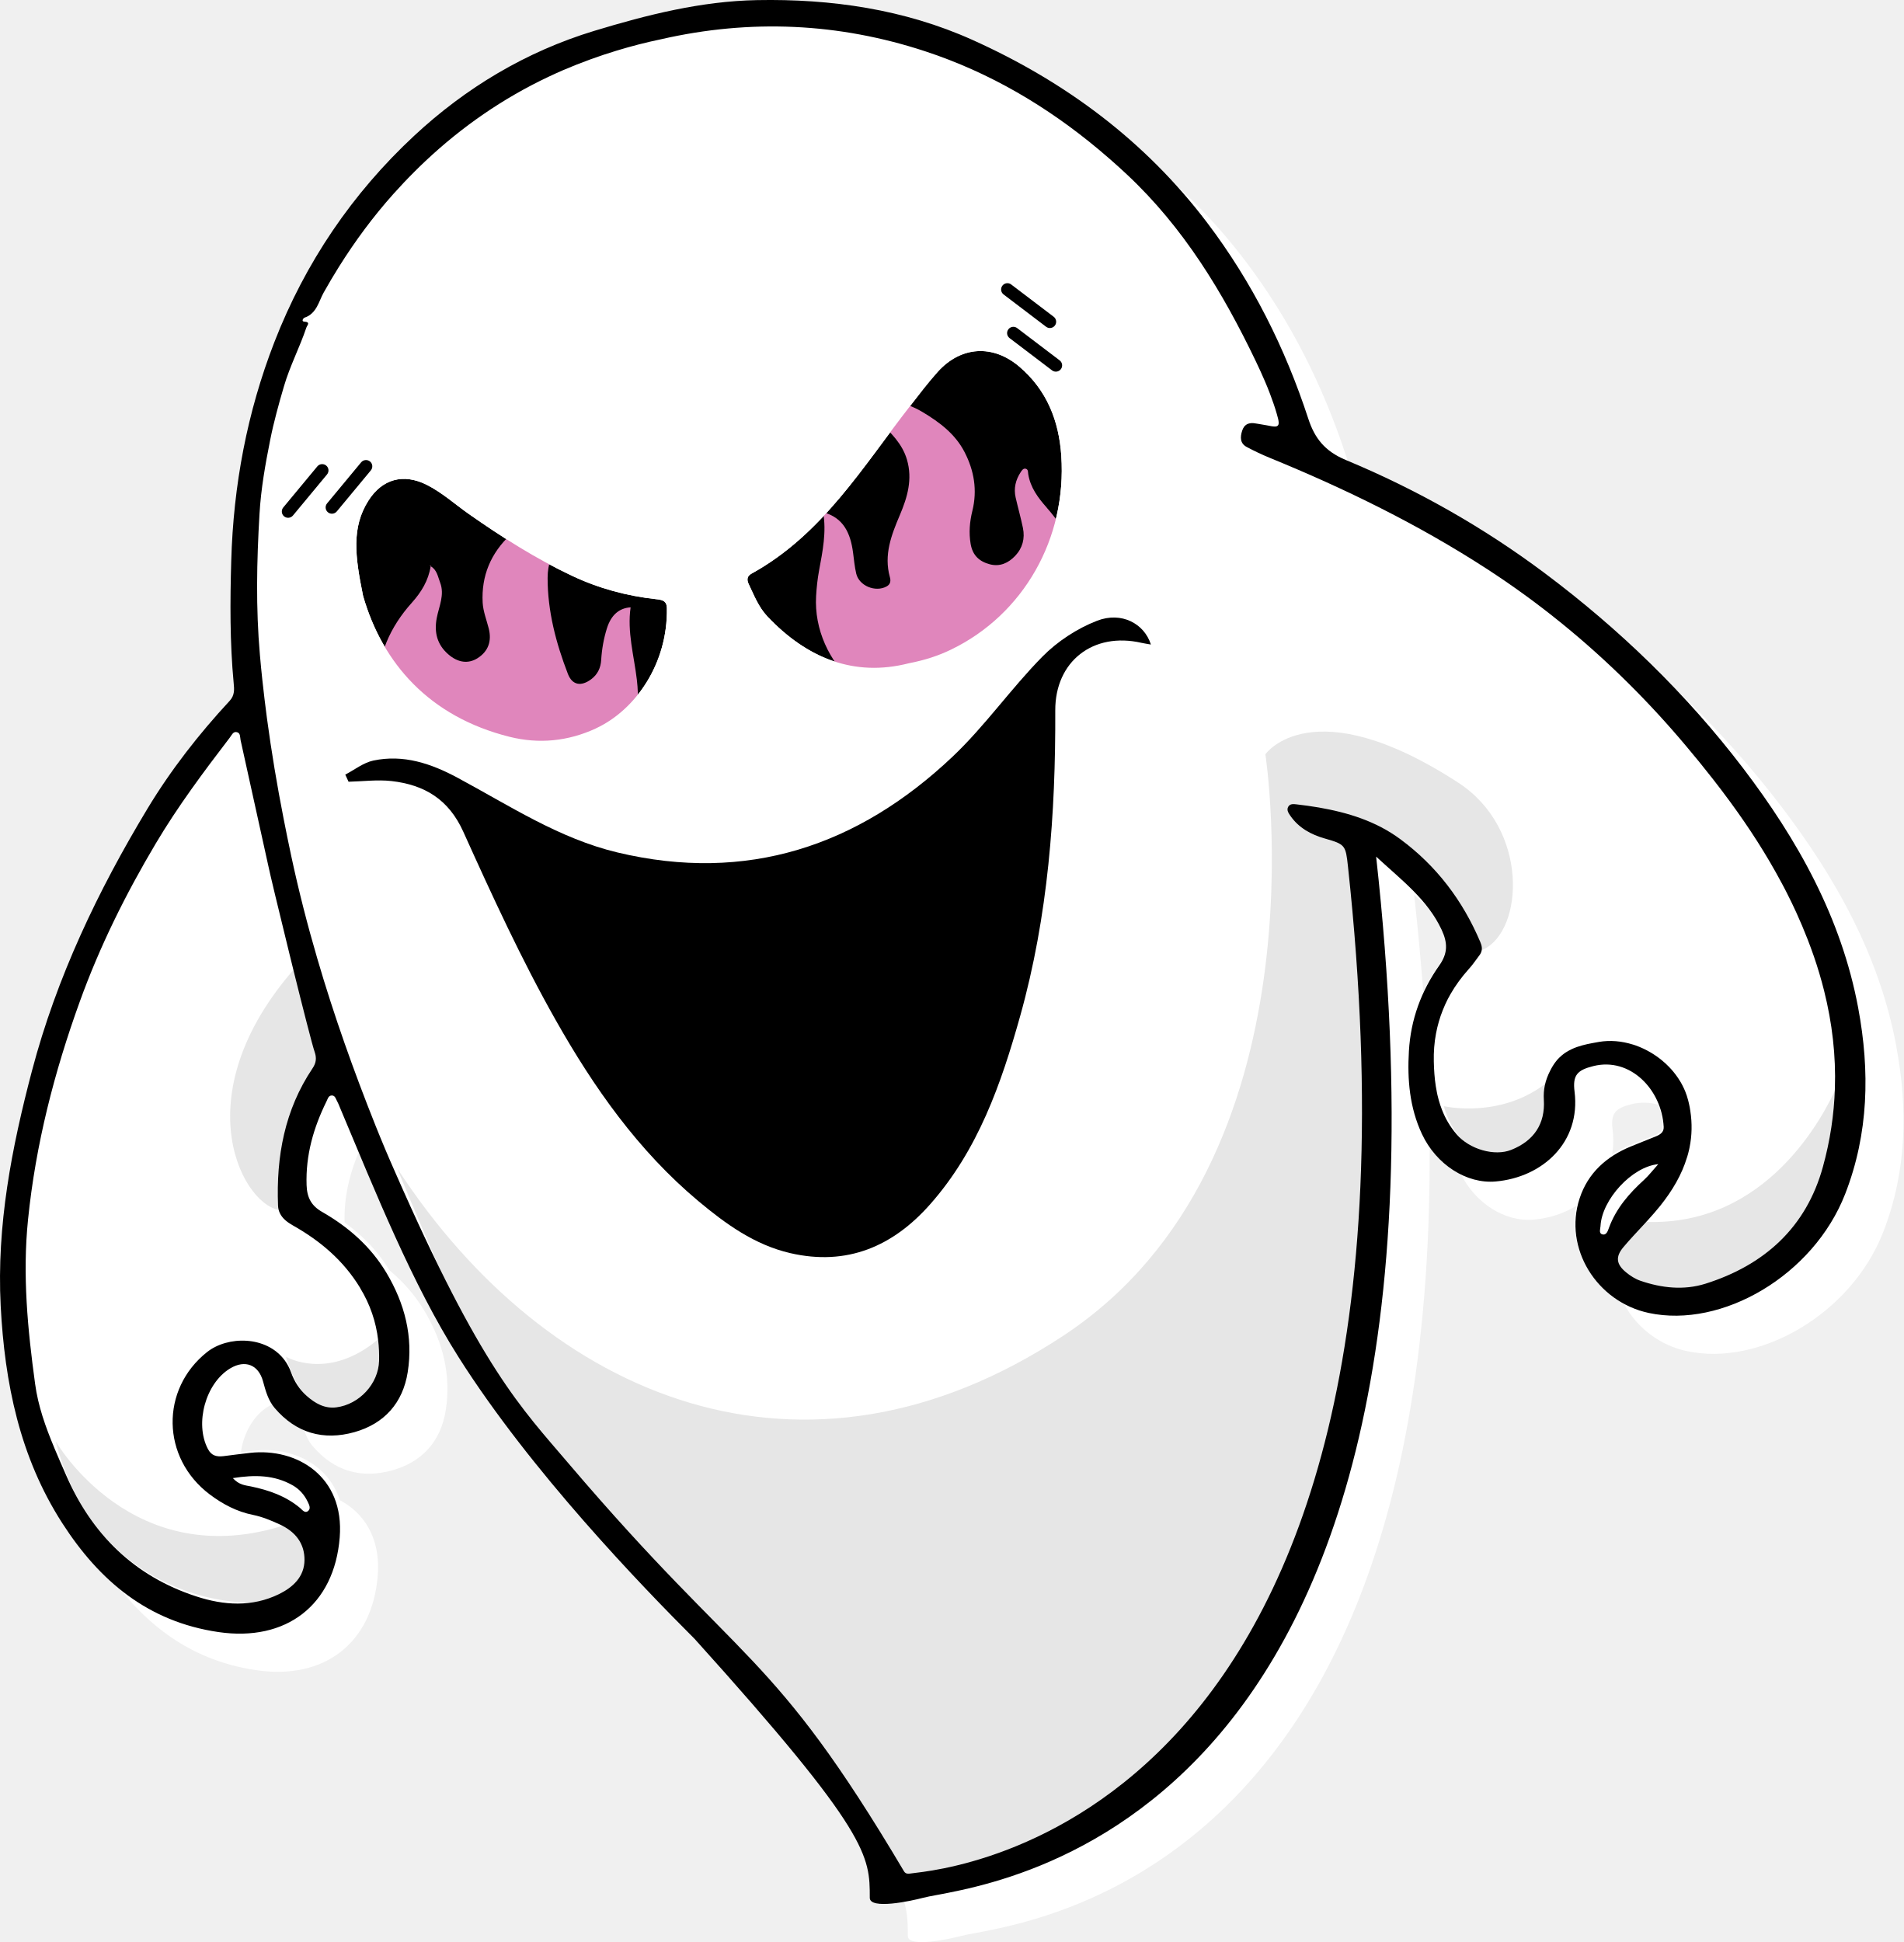
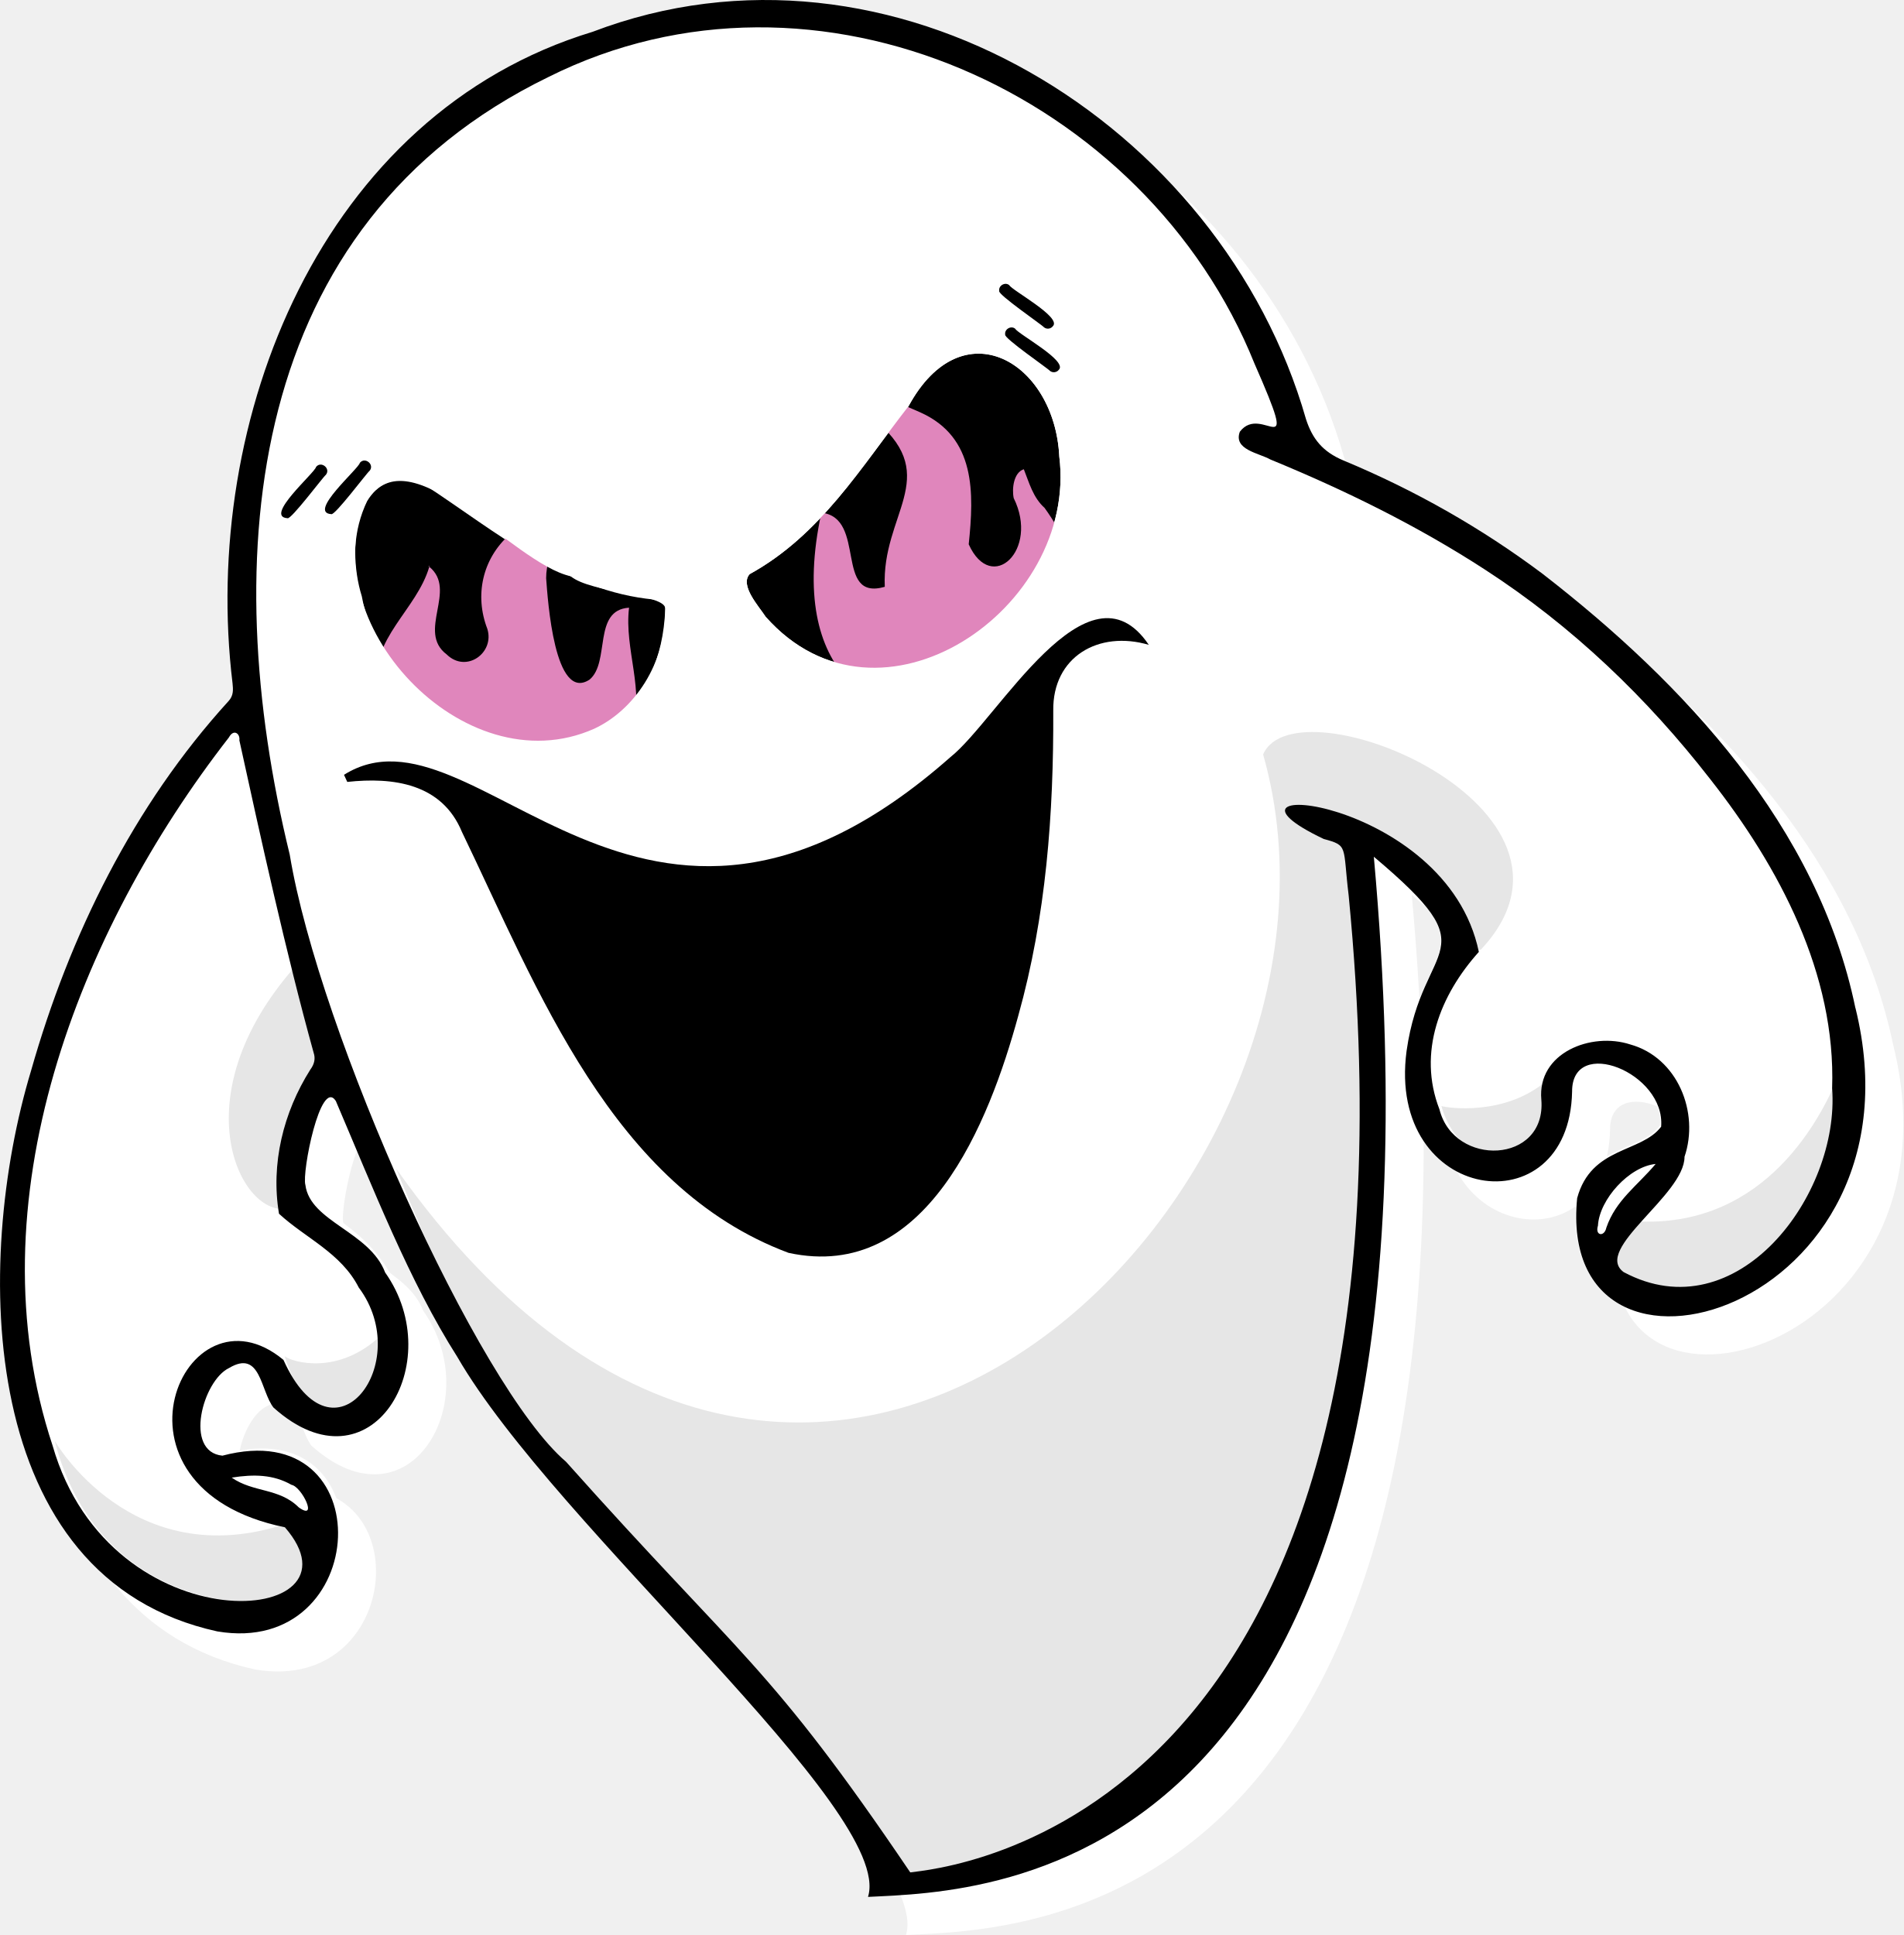
- <svg xmlns="http://www.w3.org/2000/svg" id="Layer_2" data-name="Layer 2" viewBox="0 0 500 510.11">
+ <svg xmlns="http://www.w3.org/2000/svg" id="Layer_2" viewBox="0 0 500.43 508.77">
  <defs>
    <style>
-       .cls-1 {
-         fill: #e6e6e6;
-       }
- 
-       .cls-1, .cls-2, .cls-3, .cls-4 {
-         stroke-width: 0px;
-       }
- 
-       .cls-3 {
-         fill: #fff;
-       }
- 
-       .cls-4 {
-         fill: #e086bc;
-       }
-     </style>
+ .cls-1 {
+ fill: #e086bc;
+ }
+ .cls-2 {
+ fill: #fff;
+ }
+ .cls-3 {
+ fill: #e6e6e6;
+ }
+ </style>
  </defs>
-   <g id="Layer_1-2" data-name="Layer 1">
-     <path class="cls-3" d="m498.09,274.79c-4.42-23.69-15.9-44.19-30.3-63.08-14.85-19.47-32.34-36.39-51.97-51.1-16.2-12.14-33.72-22.04-52.34-29.79-5.51-2.3-8.18-5.74-9.84-10.84-6.08-18.59-14.72-35.85-26.57-51.49-16.31-21.52-37.33-37.09-61.69-48.03-17.85-8.01-37.01-10.79-56.55-10.41-14.69.28-28.82,3.85-42.79,8.09-17.9,5.45-33.68,14.91-47.25,27.54-16.29,15.16-28.6,33.31-36.71,54.17-7.18,18.48-10.78,37.67-11.34,57.46-.31,10.73-.37,21.46.64,32.17.16,1.59.29,3.17-1.05,4.62-8.09,8.73-15.41,18.1-21.55,28.26-13.06,21.65-23.89,44.32-30.38,68.92-5.35,20.26-9.31,40.62-8.23,61.73,1.05,20.3,4.99,39.72,16.19,57.12,9.76,15.15,22.45,25.88,41.02,28.59,17.78,2.6,30.43-7.07,31.84-24.86,1.28-16.1-11.33-23.54-23.44-22.22-2.37.25-4.72.58-7.08.87-1.74.2-3.15-.05-4.11-1.9-3.5-6.69-.61-17.28,5.88-21.16,3.89-2.33,7.41-.96,8.6,3.38.68,2.5,1.35,5.02,3.07,7.04,5.62,6.59,12.81,8.62,20.96,6.33,7.82-2.21,12.7-7.65,13.98-15.74,1.48-9.35-.78-18.04-5.59-26.11-4.13-6.92-9.99-12.04-16.9-16-2.77-1.58-3.96-3.7-4.07-7.02-.27-7.89,1.82-15.1,5.25-22.05.31-.61.47-1.49,1.36-1.51.9-.02,1.05.88,1.39,1.48.35.63.6,1.31.88,1.98,9.25,22,18.83,46.01,31.05,65.29,19,30,48,60,62,74,46,51,46,57,46,68,0,3.19,10.9.83,14,0,13.07-3.5,148-12,119-273.49,6.8,6.27,13.48,11.28,17.18,19.17,1.63,3.49,1.68,6.18-.59,9.41-4.73,6.69-7.5,14.2-7.98,22.48-.45,7.54.19,14.89,3.42,21.8,3.79,8.08,11.75,13.15,19.38,12.47,12.33-1.09,22.37-10.3,20.71-23.59-.54-4.32.68-5.66,4.94-6.72,9.67-2.42,17.95,6.16,18.47,15.97.08,1.36-.89,2.01-1.99,2.47-2.2.9-4.4,1.75-6.6,2.66-6.44,2.63-11.31,6.99-13.49,13.65-4.3,13.06,4.46,27.17,18.17,30.1,19.2,4.11,43.22-9.82,51.58-31.26,6.19-15.89,6.51-32.31,3.43-48.81Z" />
-     <g>
-       <path class="cls-3" d="m487.57,264.66c-4.4-23.6-15.84-44.03-30.19-62.84-14.8-19.4-32.22-36.25-51.77-50.9-16.14-12.09-33.6-21.96-52.15-29.68-5.49-2.29-8.15-5.72-9.8-10.8-6.06-18.52-14.66-35.72-26.47-51.3-16.25-21.44-37.19-36.95-61.46-47.85C237.96,3.31,218.86.54,199.41.91c-14.63.28-28.71,3.83-42.62,8.06-17.83,5.43-33.55,14.85-47.07,27.43-16.23,15.1-28.49,33.18-36.57,53.96-7.15,18.41-10.74,37.53-11.3,57.24-.31,10.69-.37,21.38.64,32.05.16,1.59.29,3.16-1.05,4.6-8.06,8.69-15.35,18.03-21.46,28.15-13.01,21.57-23.79,44.15-30.26,68.66-5.33,20.18-9.28,40.46-8.2,61.5,1.05,20.22,4.97,39.57,16.12,56.9,9.72,15.09,22.36,25.78,40.86,28.48,17.71,2.59,30.32-7.04,31.72-24.77,1.27-16.04-11.29-23.45-23.35-22.13-2.36.25-4.7.58-7.05.87-1.74.2-3.14-.05-4.1-1.89-3.49-6.67-.61-17.21,5.86-21.08,3.88-2.32,7.38-.96,8.57,3.36.68,2.49,1.35,5.01,3.06,7.01,5.6,6.56,12.76,8.59,20.88,6.3,7.79-2.2,12.65-7.62,13.93-15.68,1.47-9.31-.77-17.97-5.57-26.01-4.12-6.9-9.95-12-16.84-15.94-2.76-1.58-3.95-3.69-4.05-6.99-.27-7.86,1.81-15.04,5.23-21.97.31-.61.47-1.48,1.36-1.5.9-.02,1.05.88,1.39,1.47.34.63.6,1.31.88,1.97,9.22,21.91,18.93,43.5,31.6,63.78,18.55,29.69,7.94,16.09,34.8,39.01,66.68,56.91,68.66,78.73,74.71,91.38,1.23,2.58-1.56,5.33-.66,8.13.96,3.03,2.72,4.22,5.85,3.56,2.91-.62,5.71-1.79,8.63-2.34,12.06-2.3,129.71-21.76,116.09-269.47,6.77,6.25,13.43,11.23,17.12,19.09,1.62,3.48,1.67,6.15-.59,9.37-4.71,6.67-7.47,14.15-7.95,22.39-.45,7.51.19,14.83,3.41,21.71,3.77,8.05,11.7,13.1,19.31,12.42,12.28-1.09,22.29-10.26,20.63-23.5-.53-4.31.68-5.64,4.92-6.7,9.64-2.41,17.88,6.13,18.4,15.91.08,1.36-.89,2.01-1.99,2.46-2.19.9-4.38,1.75-6.57,2.65-6.42,2.62-11.26,6.96-13.44,13.6-4.28,13.01,4.44,27.07,18.1,29.98,19.12,4.1,43.05-9.78,51.38-31.14,6.17-15.83,6.49-32.19,3.42-48.62Z" />
-       <path class="cls-3" d="m175.17,159.77c.26,14.61-8.28,26.79-18.68,31.59-7.31,3.38-14.97,4.12-22.69,2.18-21.09-5.29-33.36-19.37-38.43-37.01-2.14-10.46-3.07-18,1.42-25.05,3.6-5.65,9.14-7.19,15.25-4.15,4.09,2.04,7.47,5.15,11.19,7.75,8.65,6.05,17.51,11.7,27.08,16.2,6.98,3.29,14.33,5.27,21.98,6.11,1.59.17,2.85.37,2.88,2.39Z" />
-       <path class="cls-3" d="m267.77,96.33c7.15,6.11,10.37,14.1,11,23.39,1.47,21.63-9.88,41.71-28.96,50.92-3.26,1.58-6.68,2.74-11.16,3.62-14.26,3.63-26.67-1.3-37.09-12.34-2.3-2.44-3.51-5.57-4.92-8.54-.52-1.1-.37-2.06.73-2.66,18.64-10.25,29.25-28.09,41.76-44.14,2.34-3.01,4.65-6.07,7.2-8.9,6.07-6.75,14.5-7.28,21.45-1.33Z" />
-       <path class="cls-2" d="m278.76,119.71c1.47,21.63-9.88,41.71-28.96,50.92-3.26,1.58-6.68,2.74-11.16,3.62-14.26,3.63-26.67-1.3-37.09-12.34-2.3-2.44-3.51-5.57-4.92-8.54-.52-1.1-.37-2.06.73-2.66,18.64-10.25,29.25-28.09,41.76-44.14,2.34-3.01,4.65-6.07,7.2-8.9,6.07-6.75,14.5-7.28,21.45-1.33,7.15,6.11,10.37,14.1,11,23.39Z" />
-       <path class="cls-2" d="m175.17,159.77c.26,14.61-8.28,26.79-18.68,31.59-7.31,3.38-14.97,4.12-22.69,2.18-21.09-5.29-33.36-19.37-38.43-37.01-2.14-10.46-3.07-18,1.42-25.05,3.6-5.65,9.14-7.19,15.25-4.15,4.09,2.04,7.47,5.15,11.19,7.75,8.65,6.05,17.51,11.7,27.08,16.2,6.98,3.29,14.33,5.27,21.98,6.11,1.59.17,2.85.37,2.88,2.39Z" />
+   <g id="Layer_2-2" data-name="Layer_2">
+     <g id="Layer_1-2">
+       <path class="cls-2" d="M497.85,275.04c-9.83-47.64-44.9-85.24-82.27-114.18-16.2-12.14-33.72-22.04-52.34-29.79-5.51-2.3-8.18-5.74-9.84-10.84C331.15,42.37,244.13-11.5,165.8,18.39c-71.35,21.68-103.11,101.9-94.66,171.34.16,1.59.29,3.17-1.05,4.62-25.01,27.44-41.82,61.58-51.93,97.18-15.21,50.28-14.49,133.58,48.98,147.44,40.59,6.85,43.53-57.39,1.32-46.21-10.22-1.01-5.16-19.78,1.77-23.06,8.31-4.94,8.2,5.98,11.67,10.42,25.65,22.99,46.12-11.85,29.35-35.52-4.07-10.76-19.74-13.34-20.97-23.02-.98-3.18,3.97-28.3,8-22.08,9.65,22.55,19.29,47.41,31.93,67.27,25.83,44.73,115.08,119.4,108,142,31.31-1.55,157.44-2.34,133-273.49,31.03,26.12,12.81,21.45,8.61,51.06-5.35,40.05,42.8,46.86,43.52,10.68-.07-14.76,24.59-4.98,23.41,9.25-5.28,6.95-18.39,5.15-22.08,18.78-5.83,58.74,92.79,29.84,73.19-50.01Z" />
      <g>
-         <path class="cls-4" d="m113.11,148.77l.03-.02c1.65.94,1.87,2.73,2.46,4.26,1.25,3.25-.31,6.28-.89,9.36-.7,3.74.1,6.92,2.99,9.46,2.58,2.27,5.31,2.6,7.75,1.05,2.78-1.77,3.77-4.44,2.92-7.81-.57-2.24-1.46-4.47-1.59-6.74-.39-7.07,2.15-13.07,7.35-17.92,6.56-6.11,14.94-8.56,23.09-11.47,2.02-.72,2.34.24,1.7,1.95-.95,2.54-3.08,3.95-5.15,5.38-5.49,3.79-9.91,8.37-9.93,15.5-.02,8.75,2.2,17.13,5.32,25.23,1.15,3.01,3.5,3.37,6.11,1.43,1.69-1.26,2.52-2.99,2.64-5.08.17-2.83.66-5.62,1.51-8.32,1.1-3.5,3.22-5.31,6.22-5.5-.94,6.47.9,12.71,1.64,19.03.55,4.66.32,9.21-.94,13.71-3.27,11.65-16.98,19.11-26.62,20.52-.96.14-1.89.04-2.53-.85-7.19,1.63-13.92.98-19.75-4.03-1.09.12-2.03-.31-2.9-.89-9.46-6.23-15.08-14.86-15.29-26.3-.15-8.55,3.23-16.07,8.93-22.41,2.51-2.8,4.34-5.82,4.94-9.55Z" />
-         <polygon class="cls-4" points="93.82 129.45 93.77 129.53 93.68 129.41 93.82 129.45" />
-         <path class="cls-4" d="m112.89,148.68c.07-.06.15-.12.22-.18l.03.24s-.03.02-.03.02c-.07-.03-.15-.06-.22-.08Z" />
+         <path class="cls-2" d="M487.33,264.91c-9.78-47.46-44.74-84.91-81.96-113.74-16.14-12.09-33.6-21.96-52.15-29.68-5.49-2.29-8.15-5.72-9.8-10.8C321.26,33.14,234.57-20.56,156.55,9.22,85.47,30.82,53.83,110.73,62.26,179.9c.16,1.59.29,3.16-1.05,4.6-24.92,27.34-41.64,61.35-51.72,96.81-15.15,50.07-14.44,133.07,48.78,146.88,40.43,6.83,43.37-57.18,1.32-46.03-10.19-1-5.14-19.7,1.76-22.97,8.28-4.92,8.17,5.95,11.63,10.37,25.55,22.9,45.95-11.82,29.24-35.39-12.82-20.91-32.04-11.88-14.3-46.4,20.64,39.3,30.68,79.46,68.67,106.23,70.14,64.22,71.29,73.72,74.06,99.51,30.62,4.54,138.88-11.19,130.56-268.25,30.91,26.01,12.78,21.35,8.58,50.85-5.33,39.91,42.66,46.66,43.36,10.63-.06-14.71,24.5-4.97,23.32,9.21-5.26,6.93-18.31,5.12-22,18.71-5.81,58.56,92.46,29.64,72.9-49.78l-.02.03Z" />
+         <path class="cls-2" d="M174.93,160.02c-2.22,54.15-72.66,36.76-79.8-3.24-4.45-14.32-.8-36.15,16.67-29.2,18.71,12.26,37.04,27.95,60.25,30.06,1.59.17,2.85.37,2.88,2.39h0Z" />
+         <path class="cls-2" d="M267.53,96.58c42.28,43.61-40.26,116.31-71.13,57.05-.52-1.1-.37-2.06.73-2.66,18.64-10.25,29.25-28.09,41.76-44.14,6.35-9.88,17.48-20.42,28.65-10.23v-.02Z" />
+         <path d="M278.52,119.96c5.03,39.99-47.32,76.02-77.21,42.2-1.82-2.8-6.87-8.25-4.19-11.2,18.64-10.25,29.25-28.09,41.76-44.14,14.1-25.99,38.38-11.77,39.65,13.16v-.02Z" />
+         <path d="M174.93,160.02c-2.22,54.15-72.66,36.76-79.8-3.24-4.45-14.32-.8-36.15,16.67-29.2,18.71,12.26,37.04,27.95,60.25,30.06,1.59.17,2.85.37,2.88,2.39h0Z" />
+         <g>
+           <path class="cls-1" d="M112.87,149.02c7.51,6.12-3.39,17.04,4.59,23.06,5.12,5.01,12.67-.41,10.67-6.76-3.38-8.75-1.3-18.35,5.76-24.66,4.27-5.64,37.88-19.44,19.64-4.14-5.49,3.79-9.91,8.37-9.93,15.5.42,5.68,2.19,32.76,11.43,26.66,5.47-4.59.75-18.29,10.37-18.9-1.32,11.02,4.29,21.87.7,32.74-3.47,11.43-19.16,22.3-29.15,19.67-18.19,3.99-38.04-12.5-37.94-31.22-1.58-13.2,10.56-20.61,13.87-31.96h-.01Z" />
+           <polygon class="cls-1" points="93.58 129.7 93.53 129.78 93.44 129.66 93.58 129.7" />
+           <path class="cls-1" d="M112.65,148.93c.07-.06.15-.12.22-.18.06.25.01.29-.22.18h0Z" />
+         </g>
+         <g>
+           <path class="cls-1" d="M274.7,133.58c-3.1-2.75-4.11-6.73-5.5-10.2-2.66.83-3.18,5.1-2.66,7.59,6.78,13.68-5.84,25.44-11.83,12.14,1.4-13.46,1.91-28.13-12.72-34.68-7.3-3.19-26.04-11.57-11.22,2.62,16.67,14.55,1.02,24.22,1.87,43.24-13.42,3.87-4.64-18.16-16.67-19.49-18.62,86.19,98.49,53.84,58.72-1.21h.01Z" />
+           <path class="cls-1" d="M215.96,134.75v-.03s-.19.05-.19.05h.21v-.06s0,.04-.02.04Z" />
+         </g>
+         <path class="cls-2" d="M100.09,352.65c-12.23,10.75-22.71,6.21-24.57,5.27-26.32-21.69-49.87,34,.12,43.85-40.68,13.56-60.89-21.78-60.89-21.78.07.28.14.56.22.85-21.38-64.03,6.52-138.43,48-187.92,5.79,19.65,8.51,39.34,14.86,62.52-49.52,67.95,16.71,56.56,22.27,97.22h-.01Z" />
+         <path class="cls-2" d="M475.58,247.26c-16.98-40.23-48.44-73.34-84.41-97.39-17.91-11.6-37.01-20.94-56.74-29.02-2.1-.85-4.16-1.82-6.16-2.89-4.47-3.7.94-7.9,5.24-5.69,13.43,1.72-29.19-62.9-36.74-65.9C229.54-19.71,123.3,2.86,80.82,83.99c-16.64,47.86-15.22,89.51-3.53,141.5,11.88,97.1,100.74,194.36,202.14,126.75,105.23-74.07,1.52-201.45,103.68-145.25,18.69,12.14,17.19,38.71,6.67,43.78-10.28,11.15-16,26.39-10.31,41.23,31.8,4.21,21.97-15.03,41.26-17.72,28.59-2.33,30.23,33.58,11.7,48.07,31.68,1.14,46.63-27.54,50.3-35.89.46-13.23-2.18-26.31-7.15-39.2ZM156.25,191.6c-34.57,15.41-74.58-28.9-59.7-59.88,11.08-18.24,38.27,16.51,53.51,19.79,5.3,4.46,24.84,4.67,24.86,8.49.27,14.61-8.3,26.78-18.67,31.6ZM278.52,119.96c5.03,40-47.31,76-77.21,42.19-1.81-2.79-6.87-8.26-4.19-11.21,18.65-10.25,29.25-28.08,41.76-44.13,14.09-26,38.39-11.78,39.64,13.15Z" />
+         <g>
+           <path d="M75.59,136.25c-6.26-.4,7.25-11.96,7.52-13.49,1.34-1.66,3.95.46,2.55,2.11-.63.42-9.19,11.89-10.07,11.38Z" />
+           <path d="M87.1,135.18c-6.26-.4,7.25-11.96,7.52-13.49,1.34-1.66,3.95.46,2.55,2.11-.63.42-9.19,11.89-10.07,11.38Z" />
+         </g>
+         <path d="M91.31,205.59c12.01-1.3,24.87.37,30.14,13.13,19.94,41.33,39.48,93.36,85.88,110.69,36.19,7.89,52.78-34.41,60.4-62.3,7.35-26.26,9.32-53.15,9.21-80.25-.21-14.18,11.94-21.19,25.12-17.31-16.03-23.78-39.74,19.66-52.16,29.52-81.56,72.07-124.89-17.09-159.45,4.65.28.62.58,1.24.86,1.87Z" />
+         <g>
+           <path d="M262.73,76.51c-.24-1.39,1.52-2.45,2.63-1.54.74,1.4,13.87,8.43,11.48,10.79-.55.73-1.59.87-2.31.32-.45-.6-12.26-8.68-11.8-9.57Z" />
+           <path d="M264.3,87.97c-.24-1.39,1.52-2.45,2.63-1.54.74,1.4,13.87,8.43,11.48,10.79-.55.72-1.59.87-2.31.32-.45-.6-12.26-8.68-11.8-9.57Z" />
+         </g>
+         <g>
+           <path class="cls-3" d="M93.73,370.23s-12.25,7.78-18.87-13.61c0,0,.1.06.29.15,1.57,1.2,13.75,5.16,25.13-5.76,5.22,12.18-6.55,19.22-6.55,19.22Z" />
+           <g>
+             <path class="cls-3" d="M86.08,277.97s-11.52,13.97-10.28,39.72c-12.22,2.87-28.82-28.72,1.66-63.4.39-.45.8-.9,1.21-1.35-.01,0,7.45,25.03,7.41,25.03Z" />
+             <path class="cls-3" d="M71.12,420.92c-14.61,1.99-46.68-4.58-56.51-41.23-.08-.28-.15-.56-.22-.85,0,0,20.2,35.34,60.89,21.78,12.69,2.59,8.98,19.08-4.16,20.3Z" />
+             <path class="cls-3" d="M389.45,249.61c-.33.16-.67.3-1.02.42-17.47-35.34-33.68-30.95-33.68-30.95,0,0,37.48,270.66-120.52,278.66-26.69-57.97-105.2-128.67-101-127-3-1-29.78-64.58-29-63.39,110.43,156.5,259.8,3.04,227.89-108.98,8.56-19.96,91.94,14.12,57.33,51.24Z" />
+             <path class="cls-3" d="M397.62,303.22c-15.13,3.34-18.6-12.4-18.6-12.4,1.37.45,16.69,2.8,27.72-6.75,0,0,6.02,15.83-9.12,19.15Z" />
+             <path class="cls-3" d="M483.31,283.06c.77,67.12-61.18,59.83-62.38,51.21.13.61-5.35-1.99,10.44-13.09,33.27,1.15,47.58-27.65,51.93-38.12h.01Z" />
+           </g>
+         </g>
+         <path d="M487.85,265.04c-9.83-47.64-44.9-85.24-82.27-114.18-16.2-12.14-33.72-22.04-52.34-29.79-5.51-2.3-8.18-5.74-9.84-10.84C321.15,32.38,234.12-21.51,155.8,8.37,84.45,30.05,52.69,110.27,61.15,179.71c.16,1.59.29,3.17-1.05,4.62-25.01,27.44-41.82,61.58-51.93,97.18-15.19,50.29-14.48,133.58,48.99,147.44,40.59,6.85,43.53-57.39,1.32-46.21-10.22-1.01-5.16-19.78,1.77-23.06,8.31-4.94,8.2,5.98,11.67,10.42,25.65,22.99,46.12-11.85,29.35-35.52-4.07-10.76-19.74-13.34-20.97-23.02-.98-3.18,3.97-28.3,8-22.08,9.65,22.55,19.29,47.41,31.93,67.27,25.83,44.73,115.08,119.4,108,142,31.31-1.55,157.44-2.34,133-273.49,31.03,26.12,12.81,21.45,8.61,51.06-5.35,40.05,42.8,46.86,43.52,10.68-.07-14.76,24.59-4.98,23.41,9.25-5.28,6.95-18.39,5.15-22.08,18.78-5.83,58.77,92.82,29.78,73.18-49.99ZM76.65,390.41c2.7.47,7.14,9.65,1.91,5.93-5.17-5.16-11.93-3.85-17.64-7.83,5.84-.93,10.95-.82,15.73,1.9ZM94.33,338.53c14.8,19.81-6.65,48.33-19.8,19.03-25.96-21.63-50.31,33.64.38,44.01,22.74,26.16-45.75,31.91-61.09-21.5-21.19-63.88,6.75-135.25,46.37-186.18,1.25-2.33,2.99-1.01,2.75.77,5.5,25.12,12.24,55.87,19.52,82.11.52,1.53.23,3-.87,4.47-7.11,11.25-10.43,24.82-8.23,37.89,6.98,6.43,16.33,10.29,20.98,19.42l-.03-.02ZM442.91,304.18c3.99-11.68-1.82-26.13-14.28-29.57-10.19-3.32-24.46,2.14-23.36,14.52,1.38,16.94-22.97,17.84-26.79,2.54-5.83-14.97.2-30.1,10.36-41.38-8.54-41.27-76.2-46.55-40.79-29.7,6.55,1.77,4.97,1.77,6.56,14.84,23.88,245.66-107.62,255.81-115.27,256.88-37.22-55-44.1-55.92-90.52-107.98-23.22-19.78-64.93-112.92-72.64-159.63-19.15-78.42-11.52-165.76,68.08-204.48,70.29-35.14,157.09,4.39,185.61,75.43,12.4,28.21,2.03,10.11-3.87,17.86-1.76,4.74,5,5.59,8.02,7.3,19.66,8.08,38.7,17.43,56.56,29.04,22.85,14.82,42.49,33.63,59.13,55.05,18.13,23.07,33.06,51.21,32.02,81.25h0c2.1,28.06-25.07,64.24-54.82,48.32-8.12-6,16.03-20.24,16.01-30.3ZM420.16,322.23c.39-6.85,8.19-15.51,15.17-16.19-4.83,5.75-10.47,9.5-12.96,16.74-.52,2.54-3.08,2.15-2.2-.55h-.01Z" />
      </g>
-       <g>
-         <path class="cls-4" d="m274.94,133.33c-2.28-2.56-4.29-5.26-4.86-8.78-.08-.51.03-1.24-.64-1.42-.65-.18-1.01.4-1.32.86-1.36,2.06-1.9,4.3-1.34,6.73.61,2.66,1.36,5.3,1.91,7.97.56,2.75-.1,5.28-2.05,7.33-1.79,1.88-4,2.89-6.63,2.21-2.75-.72-4.55-2.33-5.06-5.37-.5-2.96-.25-5.81.45-8.65,1.35-5.44.47-10.6-2.05-15.47-2.46-4.77-6.59-7.86-11.12-10.56-4.78-2.85-10.35-3.45-15.34-5.66-1.72-.76-1.35.54-1.14,1.47.68,3.09,3.18,4.79,5.26,6.81,2.98,2.88,5.97,5.71,7.21,9.92,1.52,5.17.12,9.9-1.85,14.54-2.23,5.25-4.27,10.47-2.63,16.34.25.88.23,1.85-.86,2.44-2.92,1.6-7.21-.13-7.98-3.36-.43-1.83-.59-3.72-.84-5.58-.67-4.97-2.44-9.11-7.85-10.55.9,5.19-.13,10.24-1.07,15.3-.41,2.21-.65,4.47-.78,6.72-1.01,17.63,15.8,33.04,33.35,30.61,6.63.69,12.61-.92,17.89-5.03,4.45-1.34,7.5-4.46,10.31-7.95,10.48-13.01,10.13-28.39-.98-40.86Z" />
-         <path class="cls-4" d="m216.2,134.5s.01-.03.01-.03l-.2.05s.17,0,.18,0c0,0,0,0,0,0,.01,0,.02,0,.03,0,0-.02,0-.04,0-.06v.03Z" />
-       </g>
-       <path class="cls-3" d="m100.33,352.4c-12.23,10.75-22.71,6.21-24.57,5.27h0c-4.77-6.48-14.94-6.46-20.38-2.16-12.3,9.75-12.07,27.79.71,37.39,3.42,2.57,7.15,4.54,11.39,5.39,2.45.49,4.73,1.45,6.99,2.49.49.23.96.47,1.41.74-40.68,13.56-60.89-21.78-60.89-21.78.07.28.14.56.22.85-2.25-5.38-4.21-10.87-5.01-16.74-1.96-14.31-3.34-28.58-1.86-43.11,2.01-19.75,6.9-38.77,13.61-57.33,5.23-14.47,12.05-28.21,19.94-41.48,5.82-9.8,12.59-18.87,19.49-27.87.48-.62.86-1.64,1.83-1.39.97.24.8,1.31.97,2.08l7.2,32.67c.39,1.94,2.91,12.45,5.58,23.3.37,1.49.73,2.99,1.11,4.47h0c-30.43,34.43-13.3,63.85-3.56,63.84.65,1.37,1.9,2.36,3.36,3.18,7.22,4.06,13.33,9.23,17.72,16.44,2.66,4.36,4.19,8.93,4.75,13.76Z" />
-       <path class="cls-3" d="m475.82,247.01c-7.42-19.03-18.99-35.4-32.02-50.88-15.2-18.05-32.59-33.68-52.39-46.51-17.91-11.6-37.01-20.94-56.74-29.02-2.1-.85-4.16-1.82-6.16-2.89-1.79-.96-1.77-2.58-1.21-4.32.56-1.73,1.79-2.13,3.4-1.89,1.02.16,2.04.3,3.05.52,3.29.72,3.64.39,2.65-2.96-1.4-4.75-3.34-9.29-5.49-13.78-8.69-18.19-18.99-35.21-33.9-49.16-15.46-14.45-32.9-25.75-52.99-32.35-22.71-7.47-45.96-8.53-69.37-3.16-6.27,1.31-12.42,3.07-18.44,5.24-20.34,7.33-37.49,19.33-51.87,35.41-7.11,7.96-13.12,16.63-18.34,25.95-1.25,2.22-1.83,5.49-4.95,6.53-.42.14-.94,1.02-.16,1.06,1.78.1.79.97.58,1.57-1.75,5.22-4.34,10.12-5.88,15.44-1.36,4.64-2.68,9.35-3.6,14.02-1.27,6.42-2.43,12.89-2.82,19.53-.73,12.37-.98,24.66.12,37.02,1.57,17.8,4.5,35.41,8.23,52.86,5.19,24.27,12.93,47.73,22.15,70.8,1.64,4.11,3.35,8.18,5.14,12.21,39.34,60.35,106.68,88.71,174.85,43.74,69.52-45.85,53.05-152.71,53.05-152.71,0,0,12.26-17.48,50.64,7.46,18.69,12.14,17.19,38.71,6.67,43.78-.09.24-.22.48-.4.72-.93,1.24-1.81,2.53-2.85,3.67-6.21,6.91-9.37,14.9-9.16,24.28.1,4.39.58,8.64,2.1,12.56,1.43.3,15.47,2.94,27.06-6.35.37-1.73,1.07-3.37,2.05-4.99,2.78-4.65,7.42-5.58,12.15-6.38,10.02-1.7,20.98,5.6,23.45,15.4,2.65,10.6-.84,19.53-7.31,27.62-1.4,1.75-2.91,3.41-4.44,5.05,31.68,1.14,46.63-27.54,50.3-35.89.45-13.23-2.15-26.3-7.16-39.19Zm-319.33-55.66c-7.31,3.38-14.97,4.12-22.69,2.18-21.09-5.29-33.36-19.37-38.43-37.01-2.14-10.46-3.08-17.99,1.42-25.05,3.6-5.65,9.14-7.2,15.24-4.15,4.09,2.04,7.47,5.14,11.2,7.74,8.64,6.05,17.51,11.71,27.07,16.2,6.98,3.29,14.33,5.27,21.98,6.11,1.59.17,2.86.37,2.88,2.38.26,14.6-8.28,26.79-18.67,31.59Zm122.27-71.64c1.48,21.63-9.88,41.71-28.95,50.92-3.27,1.58-6.68,2.73-11.16,3.61-14.26,3.63-26.67-1.3-37.1-12.34-2.3-2.44-3.5-5.57-4.92-8.55-.53-1.1-.37-2.06.73-2.66,18.65-10.25,29.25-28.08,41.76-44.13,2.35-3.02,4.65-6.07,7.19-8.9,6.08-6.75,14.5-7.28,21.46-1.34,7.16,6.11,10.36,14.11,10.99,23.39Z" />
-       <g>
-         <path class="cls-2" d="m75.83,136c-.42.04-.86-.08-1.21-.37-.7-.58-.8-1.62-.22-2.33l8.95-10.79c.58-.7,1.62-.8,2.33-.22s.8,1.62.22,2.33l-8.95,10.79c-.29.35-.7.55-1.12.59Z" />
-         <path class="cls-2" d="m87.34,134.93c-.42.04-.86-.08-1.21-.37-.7-.58-.8-1.62-.22-2.33l8.95-10.79c.58-.7,1.62-.8,2.33-.22s.8,1.62.22,2.33l-8.95,10.79c-.29.35-.7.55-1.12.59Z" />
-       </g>
-       <path class="cls-2" d="m91.55,205.34c3.76-.09,7.57-.59,11.27-.18,8.64.98,15.02,4.77,18.87,13.31,7.56,16.75,15.25,33.53,24.29,49.51,9.96,17.62,21.64,34.28,37.44,47.5,7.16,5.99,14.77,11.51,24.15,13.68,14.92,3.45,26.99-1.78,36.74-12.82,12.59-14.24,18.67-31.66,23.66-49.48,7.35-26.26,9.32-53.15,9.21-80.25-.05-12.86,9.93-20.69,22.66-17.75.75.17,1.53.27,2.46.44-1.74-5.51-7.74-8.73-14.15-6.24-5.24,2.03-10.39,5.41-14.33,9.4-8.29,8.41-15.12,18.27-23.68,26.36-24.79,23.43-53.96,33.21-87.95,25.1-15.31-3.65-28.39-12.32-42.03-19.64-6.91-3.71-14.17-6.18-22.1-4.5-2.6.55-4.92,2.42-7.37,3.69.28.61.57,1.22.85,1.84Z" />
-       <g>
-         <path class="cls-2" d="m262.97,76.26c-.06-.42.05-.86.32-1.22.55-.73,1.59-.87,2.31-.32l11.16,8.48c.73.55.87,1.59.32,2.31-.55.73-1.59.87-2.31.32l-11.16-8.48c-.36-.28-.58-.67-.64-1.09Z" />
-         <path class="cls-2" d="m264.54,87.72c-.06-.42.05-.86.32-1.22.55-.73,1.59-.87,2.31-.32l11.16,8.48c.73.55.87,1.59.32,2.31s-1.59.87-2.31.32l-11.16-8.48c-.36-.28-.58-.67-.64-1.09Z" />
-       </g>
-       <g>
-         <path class="cls-1" d="m93.97,369.98s-12.25,7.78-18.87-13.61c0,0,.1.06.29.15h0c1.86.95,12.34,5.49,24.57-5.26.19-.16.37-.33.56-.5,5.22,12.18-6.55,19.22-6.55,19.22Z" />
-         <g>
-           <path class="cls-1" d="m86.32,277.72s-11.52,13.97-10.28,39.72c-.59.29-1.23.44-1.9.44-9.74,0-26.88-29.42,3.56-63.84h0c.39-.45.8-.9,1.21-1.35l7.42,25.02Z" />
-           <path class="cls-1" d="m71.36,420.67c-14.6,1.98-46.66-4.55-56.5-41.21,0,0,0-.02-.01-.02-.08-.28-.15-.56-.22-.85,0,0,20.2,35.34,60.89,21.78.19-.06.37-.12.56-.19,12.14,4.22,8.13,18.91-4.71,20.49Z" />
-           <path class="cls-1" d="m389.69,249.36c-.33.16-.67.3-1.02.42-17.47-35.34-33.68-30.95-33.68-30.95,0,0,37.48,270.66-120.52,278.66,0,0-1.38-7.06-2-8-38.78-59.24-99-119-99-119-3-1-29.78-64.58-29-63.39,39.34,60.34,106.68,88.7,174.85,43.74,69.52-45.85,53.05-152.72,53.05-152.72,0,0,12.26-17.48,50.65,7.46,18.69,12.14,17.18,38.72,6.67,43.78Z" />
-           <path class="cls-1" d="m397.86,302.97c-15.13,3.34-18.6-12.4-18.6-12.4,0,0,.04.01.12.02,1.44.3,15.48,2.95,27.07-6.34.18-.13.35-.28.53-.43,0,0,6.03,15.81-9.11,19.15Z" />
-           <path class="cls-1" d="m483.55,282.81c.77,67.12-61.18,59.83-62.38,51.21.13.61-5.35-1.99,10.44-13.09.24.01.47.02.7.03,31.69,1.14,46.63-27.54,50.3-35.89.63-1.42.93-2.26.93-2.26Z" />
-         </g>
-       </g>
-       <path class="cls-2" d="m488.09,264.79c-4.42-23.69-15.9-44.19-30.3-63.08-14.85-19.47-32.34-36.39-51.97-51.1-16.2-12.14-33.72-22.04-52.34-29.79-5.51-2.3-8.18-5.74-9.84-10.84-6.08-18.59-14.72-35.85-26.57-51.49-16.31-21.52-37.33-37.09-61.69-48.03C237.53,2.44,218.36-.34,198.83.03c-14.69.28-28.82,3.85-42.79,8.09-17.9,5.45-33.68,14.91-47.25,27.54-16.29,15.16-28.6,33.31-36.71,54.17-7.18,18.48-10.78,37.67-11.34,57.46-.31,10.73-.37,21.46.64,32.17.16,1.59.29,3.17-1.05,4.62-8.09,8.73-15.41,18.1-21.55,28.26-13.06,21.65-23.89,44.32-30.38,68.92C3.06,301.52-.9,321.88.18,342.99c1.05,20.3,4.99,39.72,16.19,57.12,9.76,15.15,22.45,25.88,41.02,28.59,17.78,2.6,30.43-7.07,31.84-24.86,1.28-16.1-11.33-23.54-23.44-22.22-2.37.25-4.72.58-7.08.87-1.74.2-3.15-.05-4.11-1.9-3.5-6.69-.61-17.28,5.88-21.16,3.89-2.33,7.41-.96,8.6,3.38.68,2.5,1.35,5.02,3.07,7.04,5.62,6.59,12.81,8.62,20.96,6.33,7.82-2.21,12.7-7.65,13.98-15.74,1.48-9.35-.78-18.04-5.59-26.11-4.13-6.92-9.99-12.04-16.9-16-2.77-1.58-3.96-3.7-4.07-7.02-.27-7.89,1.82-15.1,5.25-22.05.31-.61.47-1.49,1.36-1.51.9-.02,1.05.88,1.39,1.48.35.63.6,1.31.88,1.98,9.25,22,18.83,46.01,31.05,65.29,19,30,48,60,62,74,46,51,46,57,46,68,0,3.19,10.9.83,14,0,13.07-3.5,148-12,119-273.49,6.8,6.27,13.48,11.28,17.18,19.17,1.63,3.49,1.68,6.18-.59,9.41-4.73,6.69-7.5,14.2-7.98,22.48-.45,7.54.19,14.89,3.42,21.8,3.79,8.08,11.75,13.15,19.38,12.47,12.33-1.09,22.37-10.3,20.71-23.59-.54-4.32.68-5.66,4.94-6.72,9.67-2.42,17.95,6.16,18.47,15.97.08,1.36-.89,2.01-1.99,2.47-2.2.9-4.4,1.75-6.6,2.66-6.44,2.63-11.31,6.99-13.49,13.65-4.3,13.06,4.46,27.17,18.17,30.1,19.2,4.11,43.22-9.82,51.58-31.26,6.19-15.89,6.51-32.31,3.43-48.81Zm-411.2,125.37c1.71.97,3.04,2.45,3.91,4.26.39.82.96,1.86.07,2.52-.82.62-1.51-.38-2.07-.85-3.76-3.13-8.17-4.66-12.86-5.64-1.47-.31-3.09-.33-4.78-2.19,5.84-.93,10.95-.82,15.73,1.9Zm17.68-51.88c2.66,4.36,4.2,8.94,4.76,13.76.21,1.77.29,3.59.24,5.43-.17,6.03-5.21,11.43-11.21,12.2-3.1.4-5.61-1.06-7.82-3.02-1.9-1.66-3.25-3.81-4.08-6.14-.43-1.21-1.01-2.27-1.69-3.2h0c-4.78-6.48-14.94-6.46-20.38-2.16-12.3,9.75-12.06,27.79.71,37.4,3.41,2.56,7.14,4.54,11.39,5.38,2.44.5,4.73,1.46,6.98,2.49.5.23.96.47,1.41.74,3.18,1.87,5.12,4.7,5.1,8.6-.03,4.43-3.04,7.16-6.67,8.96-7.11,3.48-14.56,2.97-21.76.61-16.28-5.3-27.45-16.33-34.21-31.89-1.05-2.39-2.1-4.78-3.11-7.19,0,0,0-.02,0-.02-2.25-5.39-4.22-10.87-5.01-16.74-1.96-14.32-3.34-28.58-1.86-43.11,2-19.75,6.89-38.77,13.61-57.33,5.23-14.47,12.05-28.21,19.94-41.48,5.82-9.8,12.59-18.86,19.48-27.86.48-.62.86-1.64,1.83-1.39.98.24.81,1.3.97,2.08l7.21,32.67c.38,1.94,2.91,12.45,5.58,23.3.36,1.5.73,2.98,1.1,4.47,1.26,5.08,2.49,9.98,3.49,13.85,1,3.86,1.75,6.7,2.08,7.63.52,1.52.45,2.82-.57,4.32-7.31,10.89-9.55,23.12-9.05,36,.02.76.2,1.44.49,2.04.65,1.36,1.9,2.35,3.37,3.18,7.21,4.06,13.33,9.22,17.71,16.44Zm348.58-34.35c.2-.64.37-1.3.52-1.97.06-.21.1-.41.13-.63.61-3.04.7-6.21.18-9.56-.05-.31-.11-.61-.15-.91-.11-.59-.25-1.19-.4-1.79-.21-.83-.48-1.64-.8-2.44-.22-.52-.46-1.04-.72-1.54-.13-.26-.28-.51-.41-.76-.24-.39-.48-.79-.73-1.16-.38-.57-.8-1.12-1.24-1.66-.36-.44-.75-.87-1.15-1.28-.3-.31-.6-.6-.92-.9-.33-.3-.65-.58-1-.86-.45-.37-.91-.72-1.39-1.05-.47-.34-.96-.64-1.46-.94-1.25-.74-2.56-1.36-3.92-1.85-.27-.1-.55-.18-.82-.27,0,0,0,0-.02,0-2.88-.9-5.92-1.18-8.87-.68-.59.1-1.18.2-1.76.32-.88.16-1.74.35-2.59.58-.99.27-1.95.59-2.85,1.03-.52.24-1.02.52-1.5.83-.36.23-.71.49-1.05.78-.23.19-.45.39-.66.6-.34.32-.64.66-.92,1.04-.3.37-.57.78-.83,1.21-.24.4-.47.81-.67,1.22-.62,1.22-1.09,2.46-1.37,3.77-.26,1.22-.35,2.47-.27,3.82.39,6.31-2.59,10.79-8.59,13.17-4.35,1.72-10.93-.13-14.34-4.12-1.74-2.03-2.98-4.21-3.86-6.51h0c-.31-.8-.57-1.59-.8-2.4-.12-.45-.24-.91-.35-1.37-.06-.26-.12-.52-.16-.78-.11-.52-.2-1.04-.28-1.56-.33-2.1-.47-4.27-.52-6.46-.06-2.56.13-5.02.58-7.38.1-.53.21-1.05.33-1.56.25-1.03.54-2.03.87-3.02.17-.5.35-.99.55-1.48.19-.5.41-1.01.63-1.5.42-.94.89-1.86,1.41-2.76,1.31-2.29,2.92-4.49,4.79-6.58.78-.85,1.47-1.79,2.15-2.73.23-.32.46-.63.69-.94.05-.06.09-.11.13-.18.05-.06.09-.12.11-.18.07-.12.13-.23.17-.35.36-.87.23-1.75-.2-2.75-4.61-10.88-11.47-19.97-21.02-27.02-6.42-4.74-13.74-6.98-21.44-8.32-1.93-.34-3.88-.59-5.83-.82-.79-.1-1.75-.2-2.2.71-.41.84.12,1.59.59,2.28,2.23,3.22,5.45,4.96,9.12,6,5.37,1.52,5.42,1.8,6.03,7.4,27.38,252.87-106.86,263.35-114.38,264.38-.97.12-1.74.34-2.25-.52-35-59-42-53-88-107-12.66-14.87-23-25-45.62-76.57,0-.02,0-.03-.02-.05-.45-1.01-.89-2.01-1.33-3.03-.87-2.02-1.74-4.06-2.57-6.1-.42-1.03-.83-2.05-1.25-3.08-5.76-14.42-10.95-29-15.28-43.82-2.61-8.9-4.91-17.88-6.86-26.98-.7-3.27-1.37-6.55-2.01-9.83-1.72-8.75-3.19-17.55-4.38-26.39-.44-3.32-.84-6.64-1.2-9.97-.24-2.21-.46-4.44-.65-6.66-1.09-12.36-.84-24.65-.11-37.02.38-6.64,1.54-13.11,2.82-19.52.23-1.17.49-2.34.76-3.51.56-2.34,1.18-4.68,1.83-7.02.34-1.17.67-2.33,1.01-3.49,1.55-5.32,4.13-10.21,5.89-15.44.21-.61,1.2-1.47-.59-1.57-.77-.05-.26-.92.16-1.06.78-.26,1.4-.66,1.91-1.15.13-.12.25-.25.37-.38.35-.39.64-.82.9-1.28.35-.61.63-1.27.91-1.9.28-.63.55-1.26.86-1.81,1.3-2.33,2.66-4.62,4.07-6.87,4.23-6.74,8.94-13.12,14.27-19.08,1.79-2,3.63-3.95,5.52-5.83.94-.95,1.89-1.87,2.86-2.78,9.66-9.09,20.41-16.52,32.38-22.18,1.2-.57,2.41-1.11,3.63-1.65,2.44-1.05,4.94-2.04,7.48-2.96,2.25-.82,4.54-1.57,6.83-2.27,3.83-1.16,7.69-2.16,11.61-2.97,23.42-5.36,46.66-4.31,69.37,3.16,16.95,5.57,32.02,14.48,45.59,25.81,1.01.84,2,1.69,2.99,2.56,1.49,1.29,2.95,2.63,4.4,3.98,14.91,13.95,25.21,30.97,33.91,49.16.81,1.69,1.58,3.38,2.31,5.08.49,1.13.96,2.28,1.39,3.43.66,1.74,1.27,3.49,1.78,5.27.57,1.91.69,2.84.09,3.15-.11.06-.24.1-.4.12-.51.05-1.27-.08-2.34-.31-.76-.15-1.52-.28-2.28-.39-.26-.04-.51-.08-.77-.12-.53-.09-1.03-.1-1.47,0-.12.03-.25.06-.37.1-.19.08-.37.16-.55.29-.11.08-.21.16-.31.27l-.07.07c-.05.06-.11.12-.14.19-.2.26-.36.59-.49.98-.57,1.74-.58,3.36,1.21,4.31,2,1.07,4.07,2.04,6.17,2.9,19.72,8.07,38.83,17.42,56.74,29.02,13.62,8.82,26.09,18.97,37.49,30.31,5.19,5.16,10.15,10.56,14.9,16.21,2.45,2.9,4.83,5.83,7.15,8.8h0c1.55,1.99,3.07,3.99,4.55,6.01,4.95,6.76,9.49,13.78,13.43,21.17.5.91.97,1.82,1.44,2.75.86,1.69,1.68,3.39,2.47,5.12,1.05,2.3,2.03,4.63,2.96,7.01.58,1.5,1.13,2.99,1.65,4.49,1.03,2.99,1.92,5.99,2.68,9.01,2.13,8.5,3.13,17.06,2.84,25.69h0c-.22,6.83-1.24,13.68-3.15,20.59-4.38,15.91-15.36,25.82-30.89,30.71-5.65,1.76-11.48,1.13-17.07-.8-1.33-.46-2.62-1.28-3.71-2.18-2.6-2.12-2.89-4.07-.73-6.64,1.67-1.99,3.47-3.88,5.24-5.8.38-.41.76-.82,1.14-1.24,1.13-1.25,2.24-2.5,3.3-3.82,3.2-4.01,5.68-8.22,7.03-12.74Zm-22.75,18.05c.39-6.85,8.19-15.51,15.17-16.19-1.52,1.69-2.52,3.02-3.72,4.11-3.95,3.59-7.37,7.52-9.24,12.63-.3.81-.66,2.05-1.8,1.68-.92-.3-.45-1.46-.4-2.23Z" />
    </g>
  </g>
</svg>
